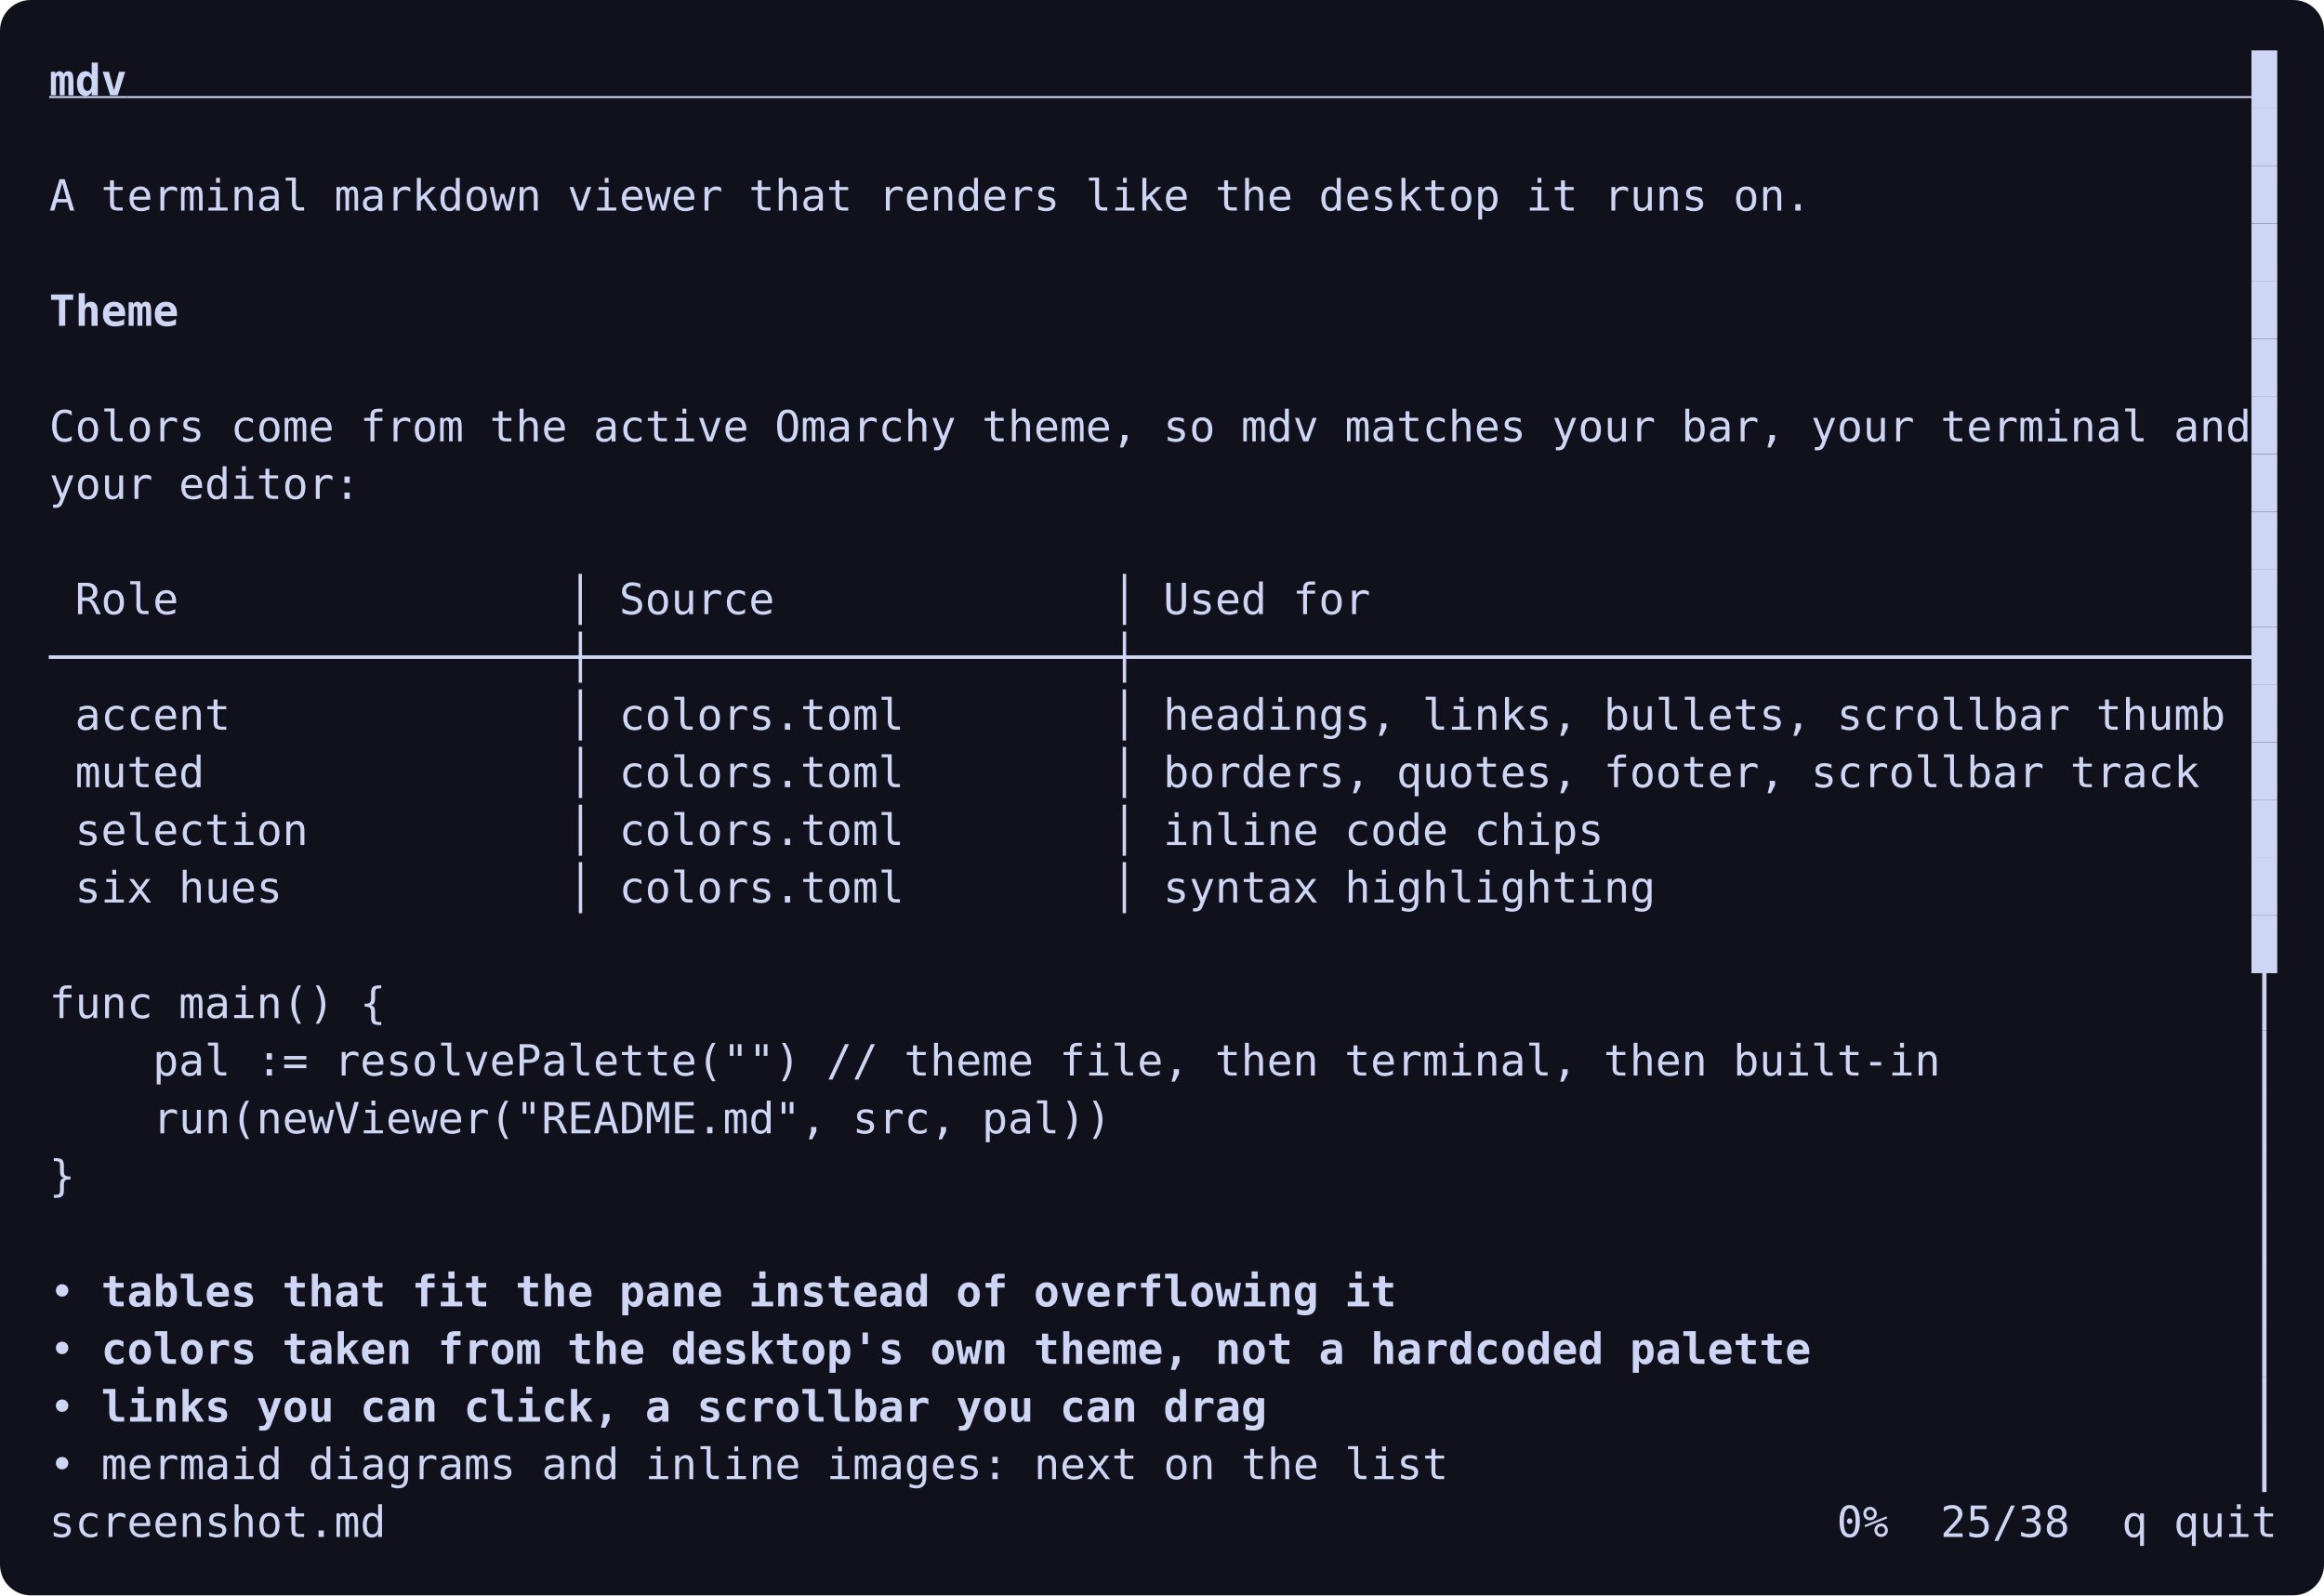
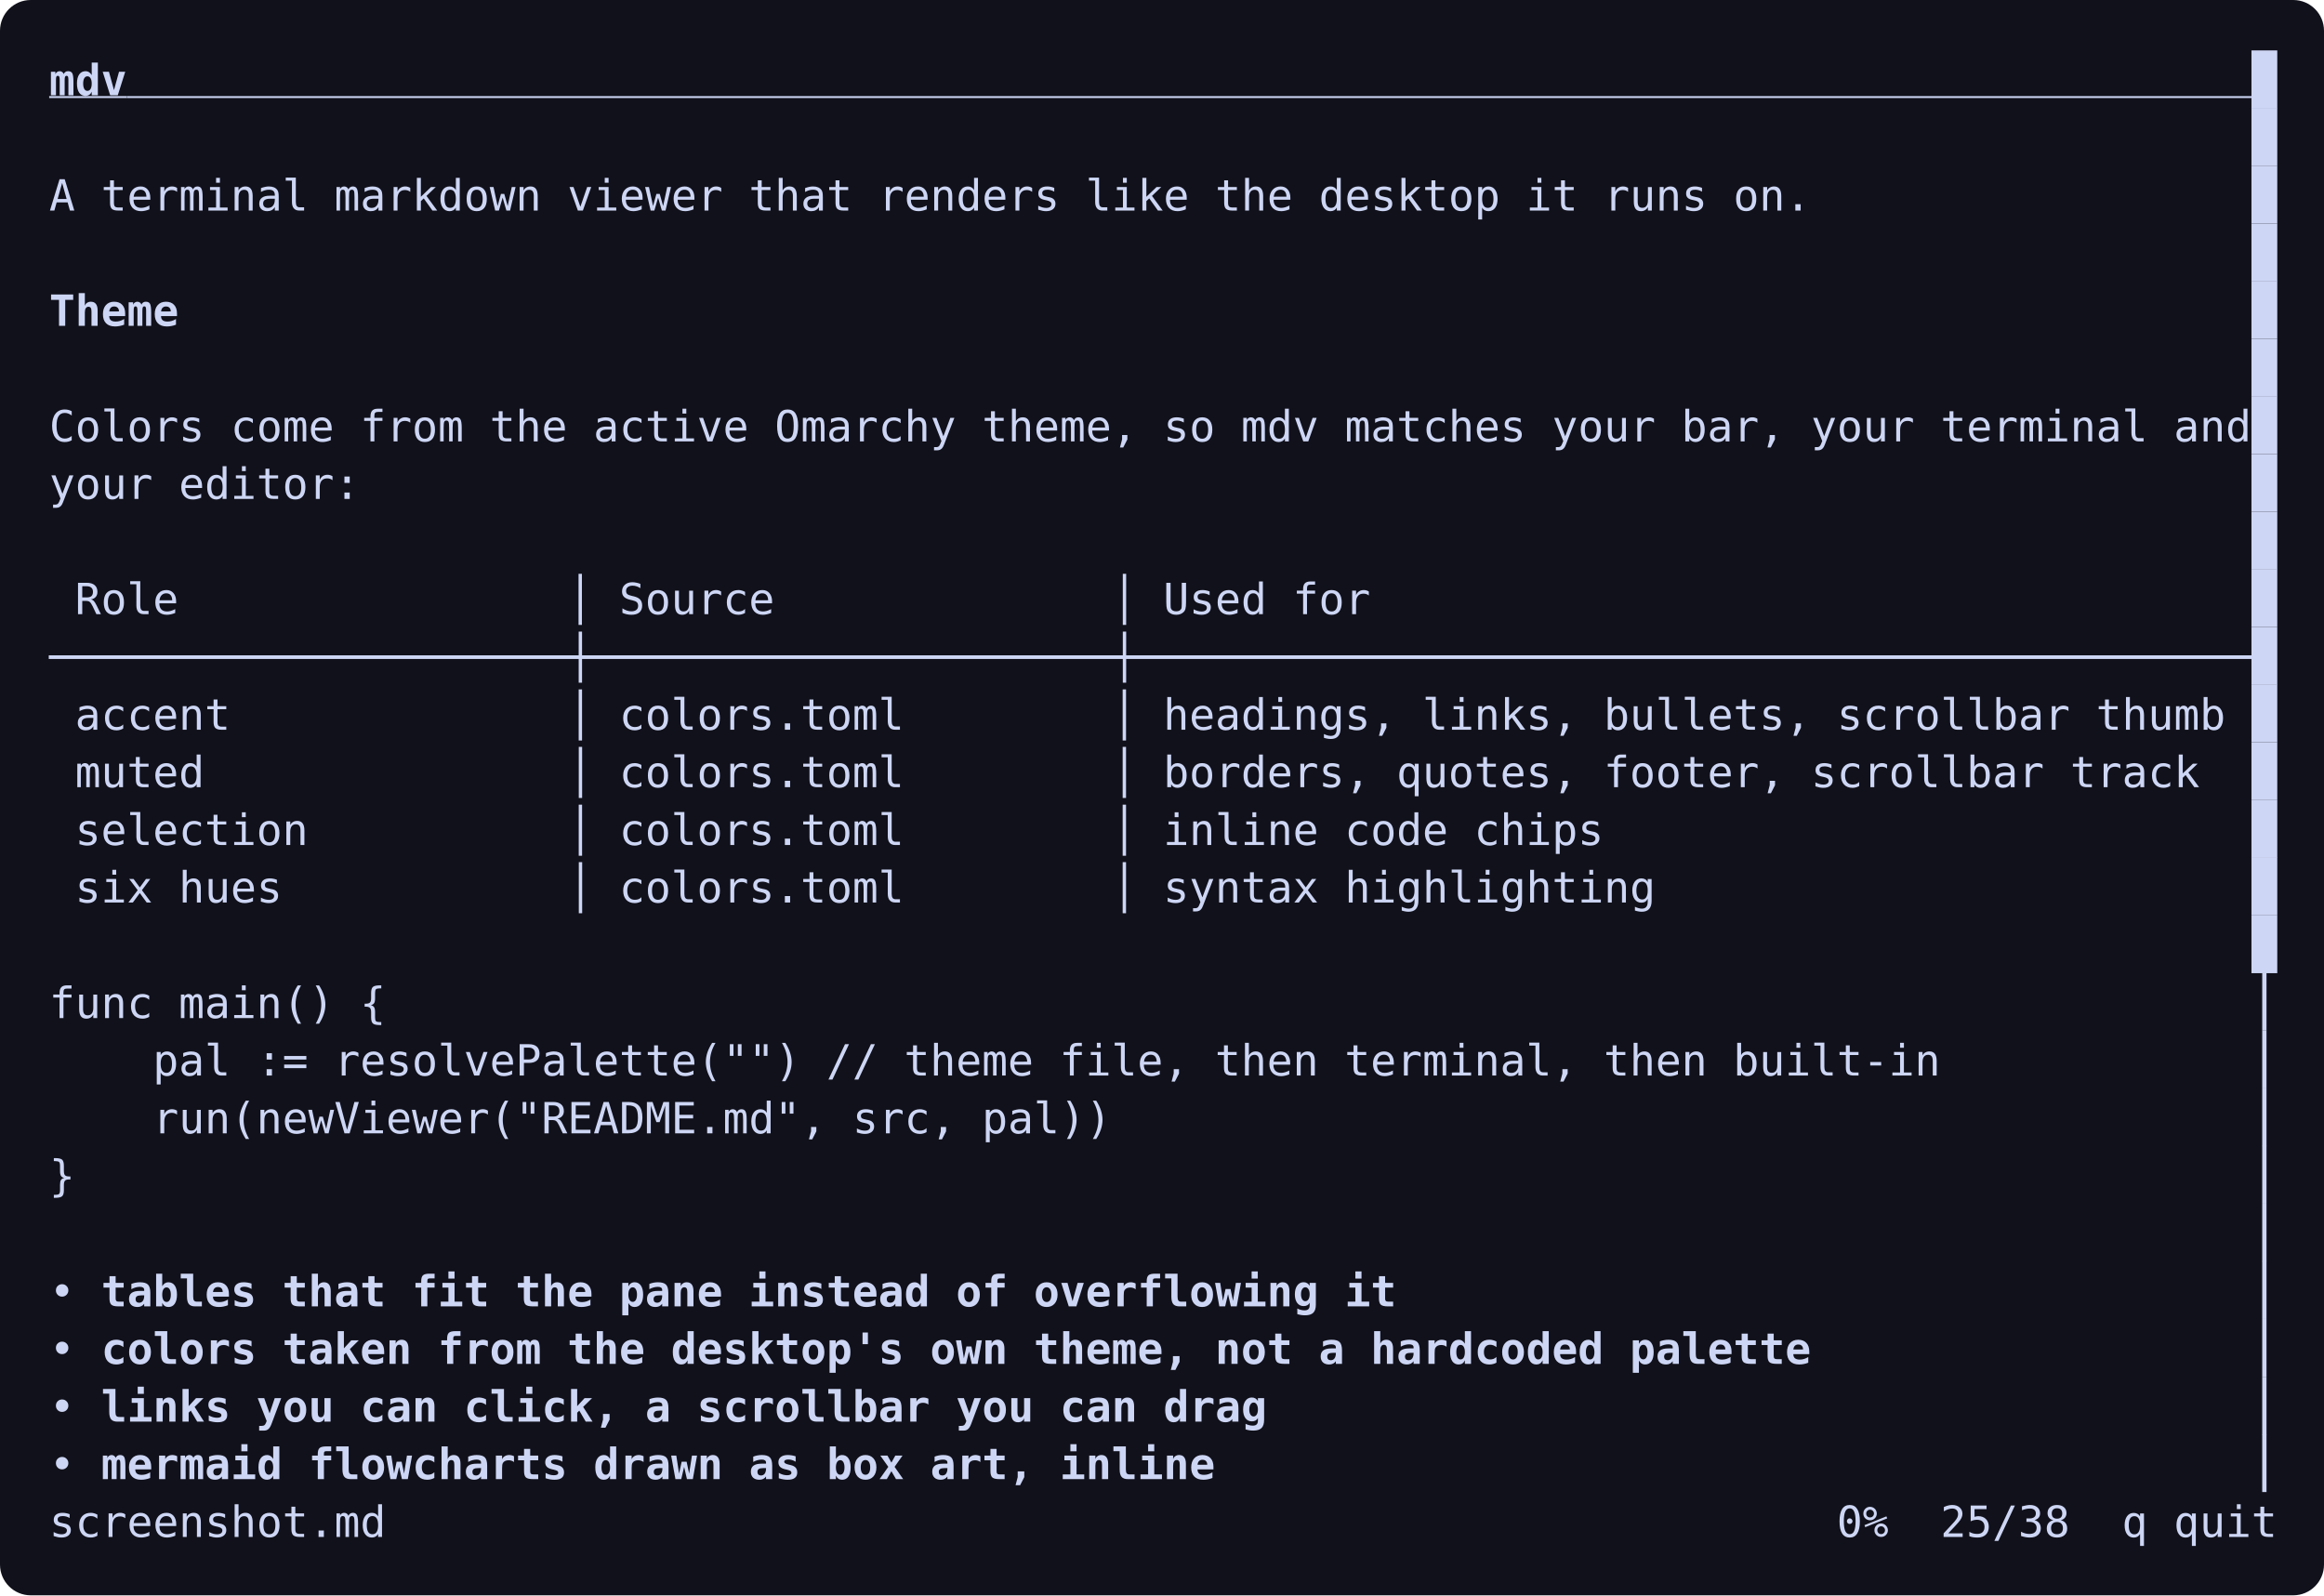
<svg xmlns="http://www.w3.org/2000/svg" width="756" height="519" viewBox="0 0 756 519" font-family="ui-monospace,SFMono-Regular,Menlo,Consolas,monospace" font-size="14" fill="#cdd6f4">
  <rect width="756" height="519" rx="10" fill="#11111b" />
  <text x="16.0" y="31.0" textLength="25.3" lengthAdjust="spacingAndGlyphs" xml:space="preserve" font-weight="600" text-decoration="underline">mdv</text>
  <text x="41.3" y="31.0" textLength="691.1" lengthAdjust="spacingAndGlyphs" xml:space="preserve" font-weight="600" text-decoration="underline">                                                                                  </text>
  <rect x="732.4" y="16.4" width="8.4" height="18.8" fill="#cdd6f4" />
  <text x="16.0" y="49.8" textLength="716.4" lengthAdjust="spacingAndGlyphs" xml:space="preserve">                                                                                     </text>
  <rect x="732.4" y="35.1" width="8.4" height="18.8" fill="#cdd6f4" />
  <text x="16.0" y="68.5" textLength="539.4" lengthAdjust="spacingAndGlyphs" xml:space="preserve">A terminal markdown viewer that renders like the desktop it runs</text>
  <text x="555.4" y="68.5" textLength="33.7" lengthAdjust="spacingAndGlyphs" xml:space="preserve"> on.</text>
  <text x="589.1" y="68.5" textLength="143.3" lengthAdjust="spacingAndGlyphs" xml:space="preserve">                 </text>
  <rect x="732.4" y="53.9" width="8.4" height="18.8" fill="#cdd6f4" />
  <text x="16.0" y="87.3" textLength="716.4" lengthAdjust="spacingAndGlyphs" xml:space="preserve">                                                                                     </text>
  <rect x="732.4" y="72.7" width="8.4" height="18.8" fill="#cdd6f4" />
  <text x="16.0" y="106.0" textLength="42.1" lengthAdjust="spacingAndGlyphs" xml:space="preserve" font-weight="600">Theme</text>
  <text x="58.1" y="106.0" textLength="674.2" lengthAdjust="spacingAndGlyphs" xml:space="preserve" font-weight="600">                                                                                </text>
  <rect x="732.4" y="91.4" width="8.4" height="18.8" fill="#cdd6f4" />
  <text x="16.0" y="124.8" textLength="716.4" lengthAdjust="spacingAndGlyphs" xml:space="preserve">                                                                                     </text>
  <rect x="732.4" y="110.2" width="8.4" height="18.8" fill="#cdd6f4" />
  <text x="16.0" y="143.6" textLength="387.7" lengthAdjust="spacingAndGlyphs" xml:space="preserve">Colors come from the active Omarchy theme, so </text>
  <text x="403.7" y="143.6" textLength="25.3" lengthAdjust="spacingAndGlyphs" xml:space="preserve">mdv</text>
  <text x="429.0" y="143.6" textLength="109.6" lengthAdjust="spacingAndGlyphs" xml:space="preserve"> matches your</text>
  <text x="538.5" y="143.6" textLength="50.6" lengthAdjust="spacingAndGlyphs" xml:space="preserve"> bar, </text>
  <text x="589.1" y="143.6" textLength="143.3" lengthAdjust="spacingAndGlyphs" xml:space="preserve">your terminal and</text>
  <rect x="732.4" y="128.9" width="8.4" height="18.8" fill="#cdd6f4" />
  <text x="16.0" y="162.3" textLength="33.7" lengthAdjust="spacingAndGlyphs" xml:space="preserve">your</text>
  <text x="49.7" y="162.3" textLength="67.4" lengthAdjust="spacingAndGlyphs" xml:space="preserve"> editor:</text>
  <text x="117.1" y="162.3" textLength="615.2" lengthAdjust="spacingAndGlyphs" xml:space="preserve">                                                                         </text>
  <rect x="732.4" y="147.7" width="8.4" height="18.8" fill="#cdd6f4" />
  <text x="16.0" y="181.1" textLength="716.4" lengthAdjust="spacingAndGlyphs" xml:space="preserve">                                                                                     </text>
  <rect x="732.4" y="166.5" width="8.4" height="18.8" fill="#cdd6f4" />
  <text x="16.0" y="199.8" textLength="8.4" lengthAdjust="spacingAndGlyphs" xml:space="preserve"> </text>
  <text x="24.4" y="199.8" textLength="33.7" lengthAdjust="spacingAndGlyphs" xml:space="preserve">Role</text>
  <text x="58.1" y="199.8" textLength="143.3" lengthAdjust="spacingAndGlyphs" xml:space="preserve">               │ </text>
  <text x="201.4" y="199.8" textLength="50.6" lengthAdjust="spacingAndGlyphs" xml:space="preserve">Source</text>
  <text x="252.0" y="199.8" textLength="126.4" lengthAdjust="spacingAndGlyphs" xml:space="preserve">             │ </text>
  <text x="378.4" y="199.8" textLength="33.7" lengthAdjust="spacingAndGlyphs" xml:space="preserve">Used</text>
  <text x="412.1" y="199.8" textLength="33.7" lengthAdjust="spacingAndGlyphs" xml:space="preserve"> for</text>
  <text x="445.8" y="199.8" textLength="286.6" lengthAdjust="spacingAndGlyphs" xml:space="preserve">                                  </text>
  <rect x="732.4" y="185.2" width="8.4" height="18.8" fill="#cdd6f4" />
  <text x="16.0" y="218.6" textLength="716.4" lengthAdjust="spacingAndGlyphs" xml:space="preserve">────────────────────┼────────────────────┼───────────────────────────────────────────</text>
  <rect x="732.4" y="204.0" width="8.4" height="18.8" fill="#cdd6f4" />
  <text x="16.0" y="237.4" textLength="8.4" lengthAdjust="spacingAndGlyphs" xml:space="preserve"> </text>
  <text x="24.4" y="237.4" textLength="50.6" lengthAdjust="spacingAndGlyphs" xml:space="preserve">accent</text>
  <text x="75.0" y="237.4" textLength="126.4" lengthAdjust="spacingAndGlyphs" xml:space="preserve">             │ </text>
  <text x="201.4" y="237.4" textLength="92.7" lengthAdjust="spacingAndGlyphs" xml:space="preserve">colors.toml</text>
  <text x="294.1" y="237.4" textLength="84.3" lengthAdjust="spacingAndGlyphs" xml:space="preserve">        │ </text>
  <text x="378.4" y="237.4" textLength="295.0" lengthAdjust="spacingAndGlyphs" xml:space="preserve">headings, links, bullets, scrollbar</text>
  <text x="673.4" y="237.4" textLength="50.6" lengthAdjust="spacingAndGlyphs" xml:space="preserve"> thumb</text>
  <text x="724.0" y="237.4" textLength="8.4" lengthAdjust="spacingAndGlyphs" xml:space="preserve"> </text>
  <rect x="732.4" y="222.7" width="8.4" height="18.8" fill="#cdd6f4" />
  <text x="16.0" y="256.1" textLength="8.4" lengthAdjust="spacingAndGlyphs" xml:space="preserve"> </text>
  <text x="24.4" y="256.1" textLength="42.1" lengthAdjust="spacingAndGlyphs" xml:space="preserve">muted</text>
  <text x="66.6" y="256.1" textLength="134.8" lengthAdjust="spacingAndGlyphs" xml:space="preserve">              │ </text>
  <text x="201.4" y="256.1" textLength="92.7" lengthAdjust="spacingAndGlyphs" xml:space="preserve">colors.toml</text>
  <text x="294.1" y="256.1" textLength="84.3" lengthAdjust="spacingAndGlyphs" xml:space="preserve">        │ </text>
  <text x="378.4" y="256.1" textLength="286.6" lengthAdjust="spacingAndGlyphs" xml:space="preserve">borders, quotes, footer, scrollbar</text>
  <text x="665.0" y="256.1" textLength="50.6" lengthAdjust="spacingAndGlyphs" xml:space="preserve"> track</text>
  <text x="715.5" y="256.1" textLength="16.9" lengthAdjust="spacingAndGlyphs" xml:space="preserve">  </text>
  <rect x="732.4" y="241.5" width="8.4" height="18.8" fill="#cdd6f4" />
  <text x="16.0" y="274.9" textLength="8.4" lengthAdjust="spacingAndGlyphs" xml:space="preserve"> </text>
  <text x="24.4" y="274.9" textLength="75.9" lengthAdjust="spacingAndGlyphs" xml:space="preserve">selection</text>
  <text x="100.3" y="274.9" textLength="101.1" lengthAdjust="spacingAndGlyphs" xml:space="preserve">          │ </text>
  <text x="201.4" y="274.9" textLength="92.7" lengthAdjust="spacingAndGlyphs" xml:space="preserve">colors.toml</text>
  <text x="294.1" y="274.9" textLength="84.3" lengthAdjust="spacingAndGlyphs" xml:space="preserve">        │ </text>
  <text x="378.4" y="274.9" textLength="92.7" lengthAdjust="spacingAndGlyphs" xml:space="preserve">inline code</text>
  <text x="471.1" y="274.9" textLength="50.6" lengthAdjust="spacingAndGlyphs" xml:space="preserve"> chips</text>
  <text x="521.7" y="274.9" textLength="210.7" lengthAdjust="spacingAndGlyphs" xml:space="preserve">                         </text>
  <rect x="732.4" y="260.3" width="8.4" height="18.8" fill="#cdd6f4" />
  <text x="16.0" y="293.6" textLength="8.4" lengthAdjust="spacingAndGlyphs" xml:space="preserve"> </text>
  <text x="24.4" y="293.6" textLength="25.3" lengthAdjust="spacingAndGlyphs" xml:space="preserve">six</text>
  <text x="49.7" y="293.6" textLength="42.1" lengthAdjust="spacingAndGlyphs" xml:space="preserve"> hues</text>
  <text x="91.9" y="293.6" textLength="109.6" lengthAdjust="spacingAndGlyphs" xml:space="preserve">           │ </text>
  <text x="201.4" y="293.6" textLength="92.7" lengthAdjust="spacingAndGlyphs" xml:space="preserve">colors.toml</text>
  <text x="294.1" y="293.6" textLength="84.3" lengthAdjust="spacingAndGlyphs" xml:space="preserve">        │ </text>
  <text x="378.4" y="293.6" textLength="50.6" lengthAdjust="spacingAndGlyphs" xml:space="preserve">syntax</text>
  <text x="429.0" y="293.6" textLength="109.6" lengthAdjust="spacingAndGlyphs" xml:space="preserve"> highlighting</text>
  <text x="538.5" y="293.6" textLength="193.8" lengthAdjust="spacingAndGlyphs" xml:space="preserve">                       </text>
  <rect x="732.4" y="279.0" width="8.4" height="18.8" fill="#cdd6f4" />
  <text x="16.0" y="312.4" textLength="716.4" lengthAdjust="spacingAndGlyphs" xml:space="preserve">                                                                                     </text>
  <rect x="732.4" y="297.8" width="8.4" height="18.8" fill="#cdd6f4" />
  <text x="16.0" y="331.2" textLength="33.7" lengthAdjust="spacingAndGlyphs" xml:space="preserve">func</text>
  <text x="49.7" y="331.2" textLength="8.4" lengthAdjust="spacingAndGlyphs" xml:space="preserve"> </text>
  <text x="58.1" y="331.2" textLength="33.7" lengthAdjust="spacingAndGlyphs" xml:space="preserve">main</text>
  <text x="91.9" y="331.2" textLength="16.9" lengthAdjust="spacingAndGlyphs" xml:space="preserve">()</text>
  <text x="108.7" y="331.2" textLength="8.4" lengthAdjust="spacingAndGlyphs" xml:space="preserve"> </text>
  <text x="117.1" y="331.2" textLength="8.4" lengthAdjust="spacingAndGlyphs" xml:space="preserve">{</text>
  <text x="125.6" y="331.2" textLength="606.8" lengthAdjust="spacingAndGlyphs" xml:space="preserve">                                                                        </text>
  <rect x="735.9" y="316.5" width="1.4" height="18.8" fill="#cdd6f4" />
  <text x="16.0" y="349.9" textLength="33.7" lengthAdjust="spacingAndGlyphs" xml:space="preserve">    </text>
  <text x="49.7" y="349.9" textLength="25.3" lengthAdjust="spacingAndGlyphs" xml:space="preserve">pal</text>
  <text x="75.0" y="349.9" textLength="8.4" lengthAdjust="spacingAndGlyphs" xml:space="preserve"> </text>
  <text x="83.4" y="349.9" textLength="16.9" lengthAdjust="spacingAndGlyphs" xml:space="preserve">:=</text>
  <text x="100.3" y="349.9" textLength="8.4" lengthAdjust="spacingAndGlyphs" xml:space="preserve"> </text>
  <text x="108.7" y="349.9" textLength="118.0" lengthAdjust="spacingAndGlyphs" xml:space="preserve">resolvePalette</text>
  <text x="226.7" y="349.9" textLength="8.4" lengthAdjust="spacingAndGlyphs" xml:space="preserve">(</text>
  <text x="235.1" y="349.9" textLength="16.9" lengthAdjust="spacingAndGlyphs" xml:space="preserve">""</text>
  <text x="252.0" y="349.9" textLength="8.4" lengthAdjust="spacingAndGlyphs" xml:space="preserve">)</text>
  <text x="260.4" y="349.9" textLength="8.4" lengthAdjust="spacingAndGlyphs" xml:space="preserve"> </text>
  <text x="268.8" y="349.9" textLength="362.4" lengthAdjust="spacingAndGlyphs" xml:space="preserve">// theme file, then terminal, then built-in</text>
  <text x="631.2" y="349.9" textLength="101.1" lengthAdjust="spacingAndGlyphs" xml:space="preserve">            </text>
  <rect x="735.9" y="335.3" width="1.4" height="18.8" fill="#cdd6f4" />
  <text x="16.0" y="368.7" textLength="33.7" lengthAdjust="spacingAndGlyphs" xml:space="preserve">    </text>
  <text x="49.7" y="368.7" textLength="25.3" lengthAdjust="spacingAndGlyphs" xml:space="preserve">run</text>
  <text x="75.0" y="368.7" textLength="8.4" lengthAdjust="spacingAndGlyphs" xml:space="preserve">(</text>
  <text x="83.4" y="368.7" textLength="75.9" lengthAdjust="spacingAndGlyphs" xml:space="preserve">newViewer</text>
  <text x="159.3" y="368.7" textLength="8.4" lengthAdjust="spacingAndGlyphs" xml:space="preserve">(</text>
  <text x="167.7" y="368.7" textLength="92.7" lengthAdjust="spacingAndGlyphs" xml:space="preserve">"README.md"</text>
  <text x="260.4" y="368.7" textLength="8.4" lengthAdjust="spacingAndGlyphs" xml:space="preserve">,</text>
  <text x="268.8" y="368.7" textLength="8.4" lengthAdjust="spacingAndGlyphs" xml:space="preserve"> </text>
  <text x="277.3" y="368.7" textLength="25.3" lengthAdjust="spacingAndGlyphs" xml:space="preserve">src</text>
  <text x="302.6" y="368.7" textLength="8.4" lengthAdjust="spacingAndGlyphs" xml:space="preserve">,</text>
  <text x="311.0" y="368.7" textLength="8.4" lengthAdjust="spacingAndGlyphs" xml:space="preserve"> </text>
  <text x="319.4" y="368.7" textLength="25.3" lengthAdjust="spacingAndGlyphs" xml:space="preserve">pal</text>
  <text x="344.7" y="368.7" textLength="16.9" lengthAdjust="spacingAndGlyphs" xml:space="preserve">))</text>
  <text x="361.5" y="368.7" textLength="370.8" lengthAdjust="spacingAndGlyphs" xml:space="preserve">                                            </text>
  <rect x="735.9" y="354.1" width="1.4" height="18.8" fill="#cdd6f4" />
  <text x="16.0" y="387.4" textLength="8.4" lengthAdjust="spacingAndGlyphs" xml:space="preserve">}</text>
  <text x="24.4" y="387.4" textLength="708.0" lengthAdjust="spacingAndGlyphs" xml:space="preserve">                                                                                    </text>
  <rect x="735.9" y="372.8" width="1.4" height="18.8" fill="#cdd6f4" />
  <text x="16.0" y="406.2" textLength="716.4" lengthAdjust="spacingAndGlyphs" xml:space="preserve">                                                                                     </text>
  <rect x="735.9" y="391.6" width="1.4" height="18.8" fill="#cdd6f4" />
  <text x="16.0" y="425.0" textLength="16.9" lengthAdjust="spacingAndGlyphs" xml:space="preserve">• </text>
  <text x="32.9" y="425.0" textLength="50.6" lengthAdjust="spacingAndGlyphs" xml:space="preserve" font-weight="600">tables</text>
  <text x="83.4" y="425.0" textLength="345.5" lengthAdjust="spacingAndGlyphs" xml:space="preserve" font-weight="600"> that fit the pane instead of overflowing</text>
  <text x="429.0" y="425.0" textLength="25.3" lengthAdjust="spacingAndGlyphs" xml:space="preserve" font-weight="600"> it</text>
  <text x="454.3" y="425.0" textLength="278.1" lengthAdjust="spacingAndGlyphs" xml:space="preserve" font-weight="600">                                 </text>
  <rect x="735.9" y="410.3" width="1.4" height="18.8" fill="#cdd6f4" />
  <text x="16.0" y="443.7" textLength="16.9" lengthAdjust="spacingAndGlyphs" xml:space="preserve">• </text>
  <text x="32.9" y="443.7" textLength="50.6" lengthAdjust="spacingAndGlyphs" xml:space="preserve" font-weight="600">colors</text>
  <text x="83.4" y="443.7" textLength="438.3" lengthAdjust="spacingAndGlyphs" xml:space="preserve" font-weight="600"> taken from the desktop's own theme, not a hardcoded</text>
  <text x="521.7" y="443.7" textLength="67.4" lengthAdjust="spacingAndGlyphs" xml:space="preserve" font-weight="600"> palette</text>
  <text x="589.1" y="443.7" textLength="143.3" lengthAdjust="spacingAndGlyphs" xml:space="preserve" font-weight="600">                 </text>
  <rect x="735.9" y="429.1" width="1.4" height="18.8" fill="#cdd6f4" />
  <text x="16.0" y="462.5" textLength="16.9" lengthAdjust="spacingAndGlyphs" xml:space="preserve">• </text>
  <text x="32.9" y="462.5" textLength="42.1" lengthAdjust="spacingAndGlyphs" xml:space="preserve" font-weight="600">links</text>
  <text x="75.0" y="462.5" textLength="151.7" lengthAdjust="spacingAndGlyphs" xml:space="preserve" font-weight="600"> you can click, a </text>
  <text x="226.7" y="462.5" textLength="75.9" lengthAdjust="spacingAndGlyphs" xml:space="preserve" font-weight="600">scrollbar</text>
  <text x="302.6" y="462.5" textLength="67.4" lengthAdjust="spacingAndGlyphs" xml:space="preserve" font-weight="600"> you can</text>
  <text x="370.0" y="462.5" textLength="42.1" lengthAdjust="spacingAndGlyphs" xml:space="preserve" font-weight="600"> drag</text>
  <text x="412.1" y="462.5" textLength="320.3" lengthAdjust="spacingAndGlyphs" xml:space="preserve" font-weight="600">                                      </text>
  <rect x="735.9" y="447.9" width="1.4" height="18.8" fill="#cdd6f4" />
  <text x="16.0" y="481.2" textLength="16.9" lengthAdjust="spacingAndGlyphs" xml:space="preserve">• </text>
-   <text x="32.9" y="481.2" textLength="396.1" lengthAdjust="spacingAndGlyphs" xml:space="preserve">mermaid diagrams and inline images: next on the</text>
-   <text x="429.0" y="481.2" textLength="42.1" lengthAdjust="spacingAndGlyphs" xml:space="preserve"> list</text>
-   <text x="471.1" y="481.2" textLength="261.3" lengthAdjust="spacingAndGlyphs" xml:space="preserve">                               </text>
+   <text x="32.9" y="481.2" textLength="59.0" lengthAdjust="spacingAndGlyphs" xml:space="preserve" font-weight="600">mermaid</text>
+   <text x="91.9" y="481.2" textLength="244.4" lengthAdjust="spacingAndGlyphs" xml:space="preserve" font-weight="600"> flowcharts drawn as box art,</text>
+   <text x="336.3" y="481.2" textLength="59.0" lengthAdjust="spacingAndGlyphs" xml:space="preserve" font-weight="600"> inline</text>
+   <text x="395.3" y="481.2" textLength="337.1" lengthAdjust="spacingAndGlyphs" xml:space="preserve" font-weight="600">                                        </text>
  <rect x="735.9" y="466.6" width="1.4" height="18.8" fill="#cdd6f4" />
  <text x="16.0" y="500.0" textLength="109.6" lengthAdjust="spacingAndGlyphs" xml:space="preserve">screenshot.md</text>
  <text x="125.6" y="500.0" textLength="472.0" lengthAdjust="spacingAndGlyphs" xml:space="preserve">                                                        </text>
  <text x="597.5" y="500.0" textLength="143.3" lengthAdjust="spacingAndGlyphs" xml:space="preserve">0%  25/38  q quit</text>
</svg>
